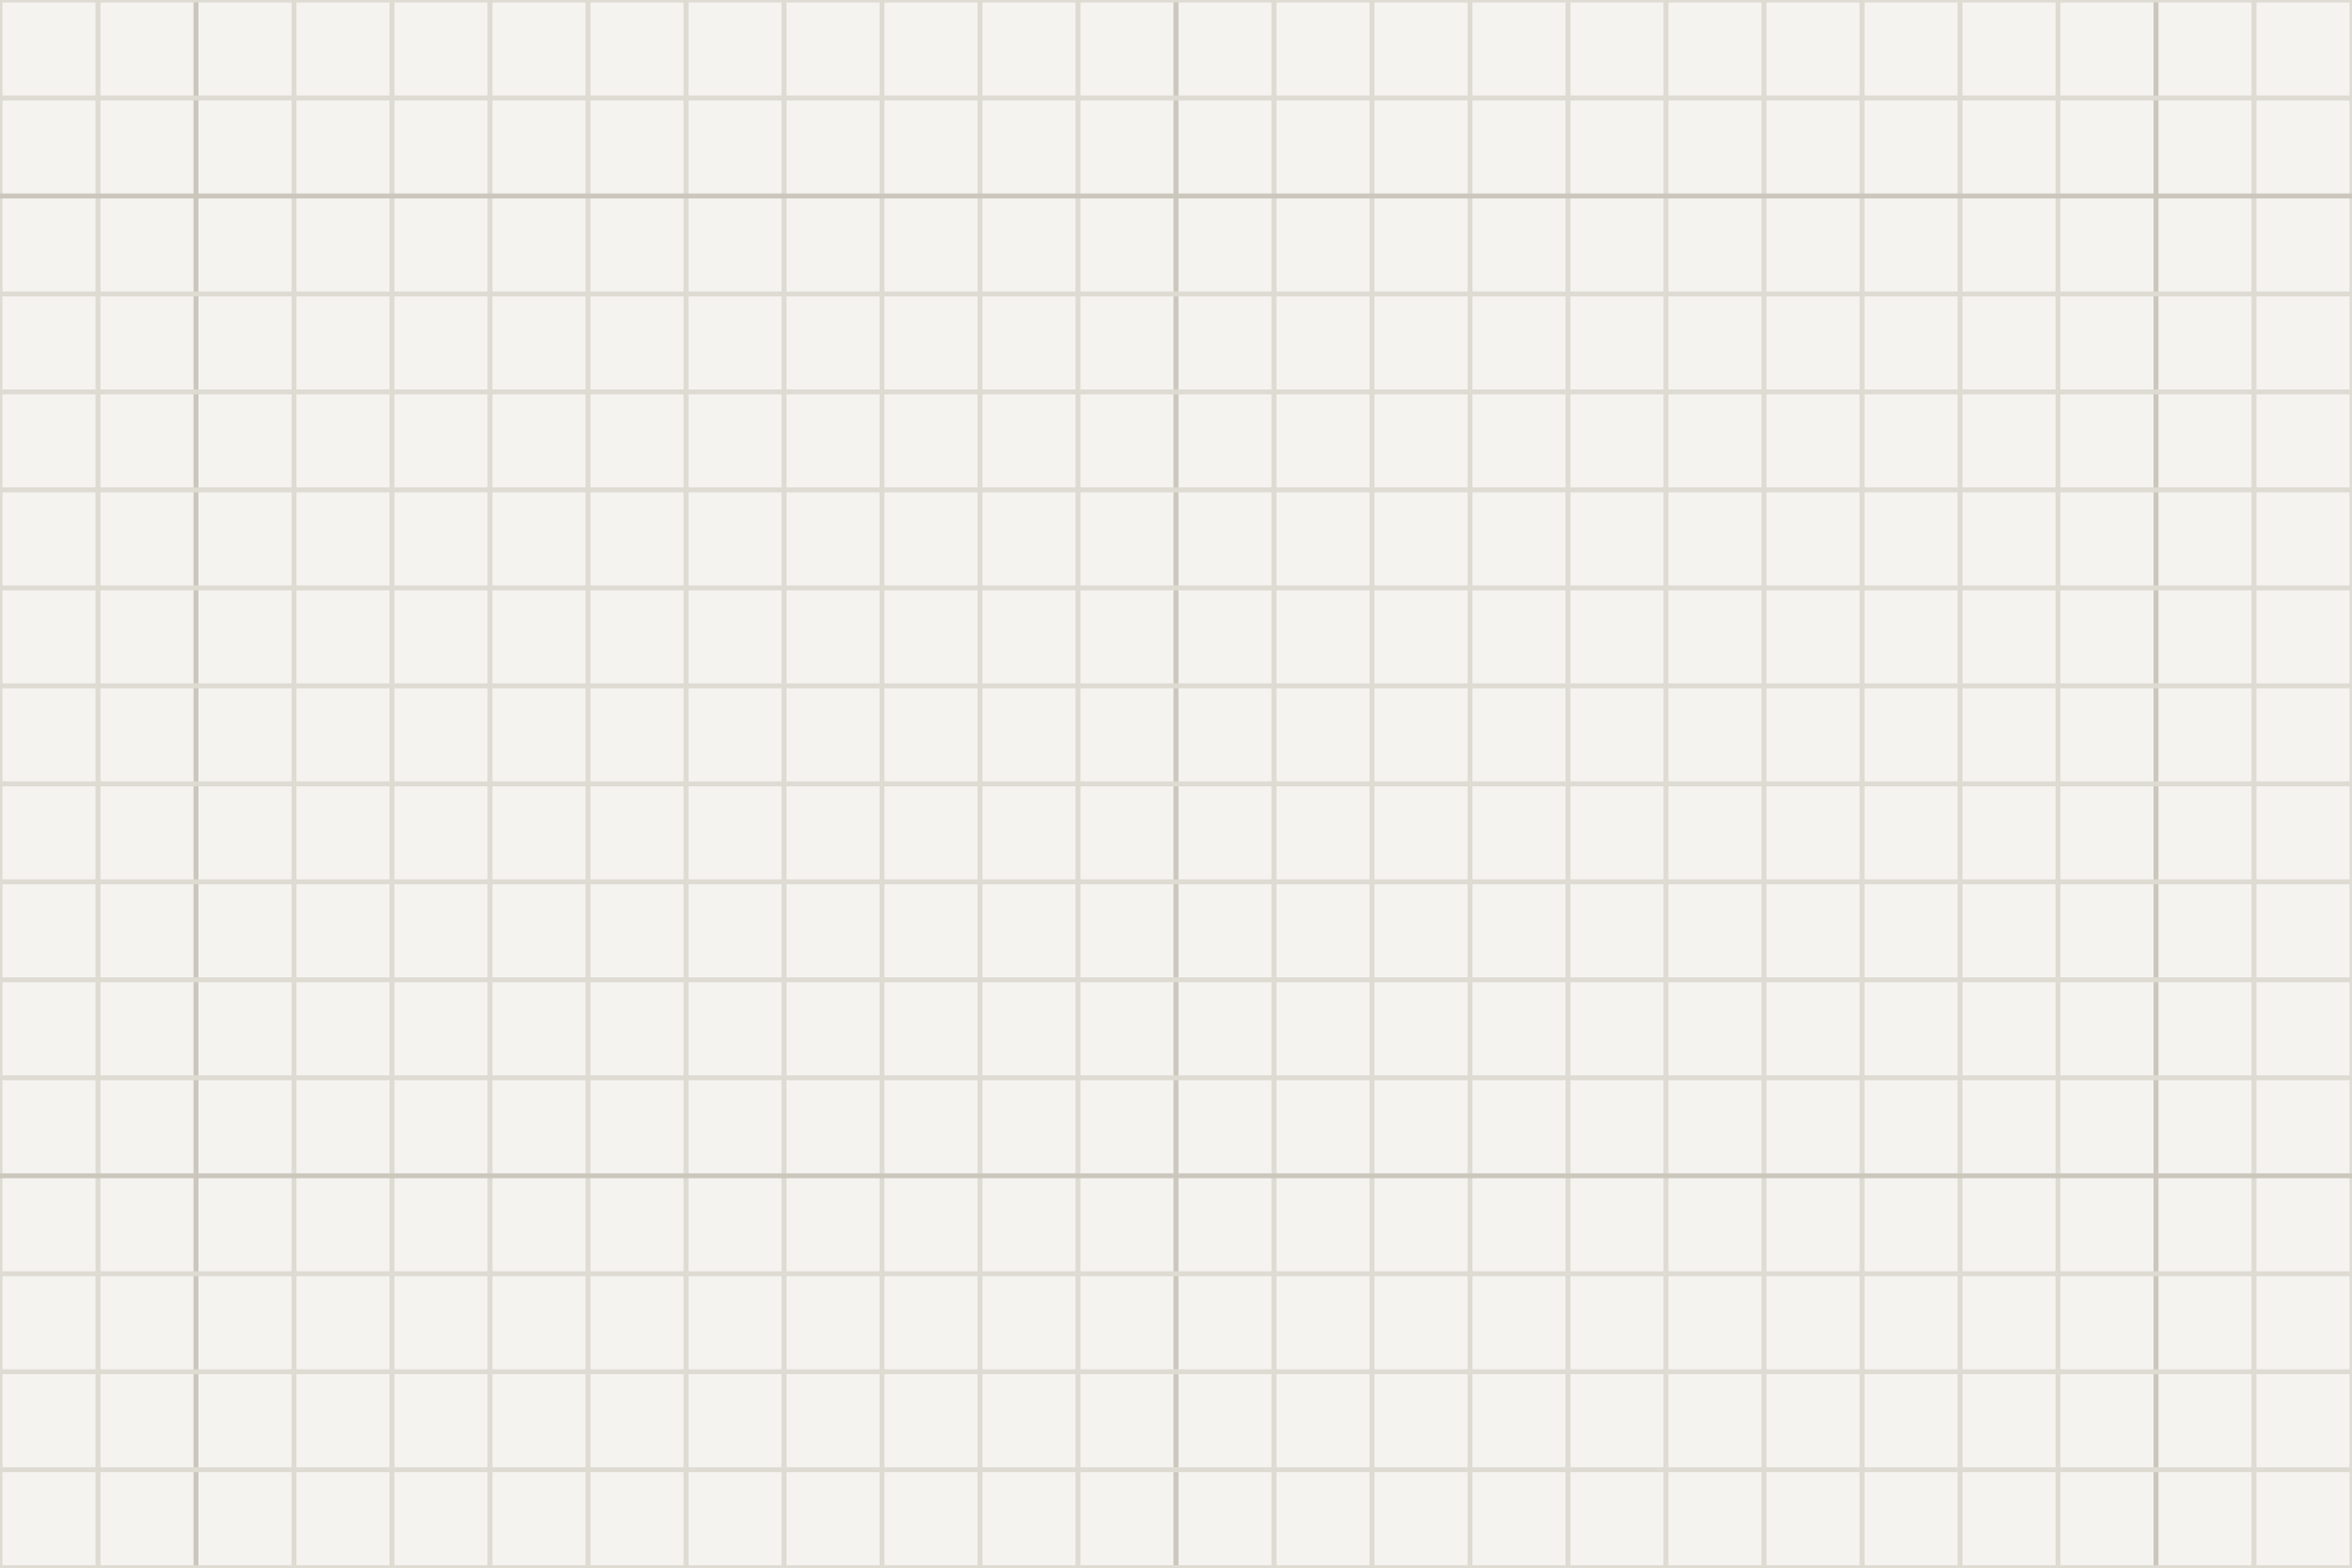
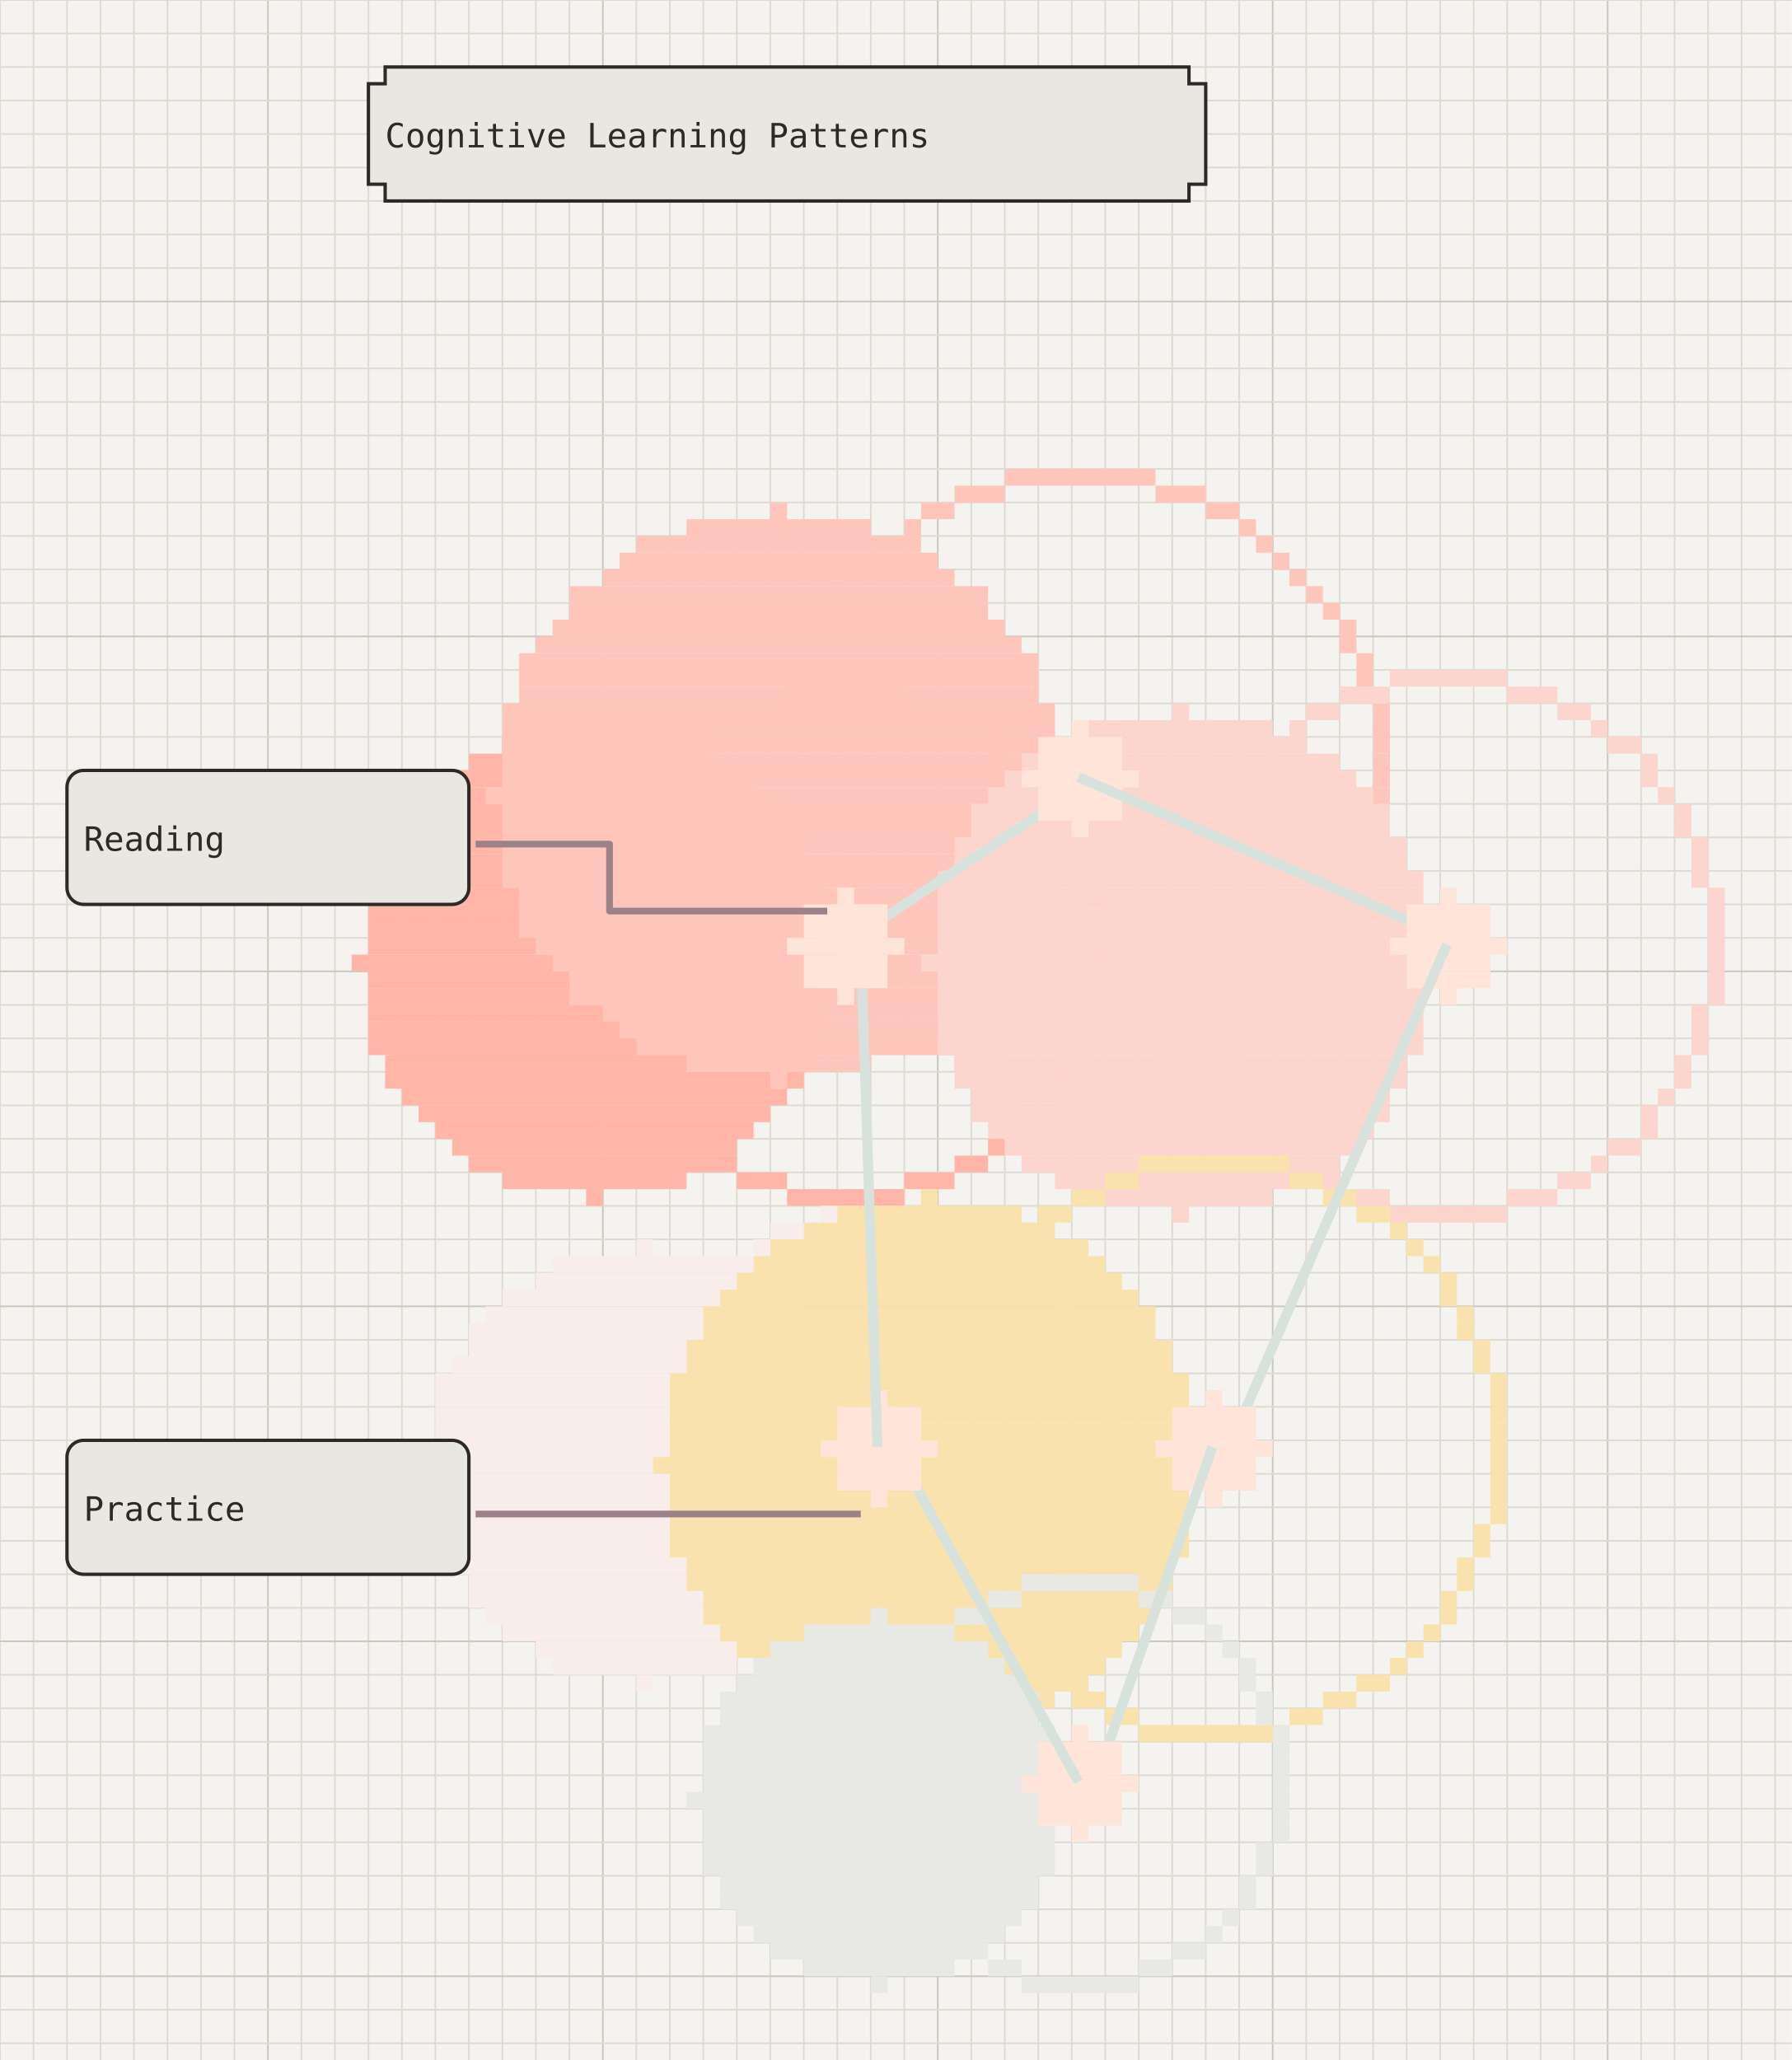
- <svg xmlns="http://www.w3.org/2000/svg" width="240" height="160" viewBox="0 0 240 160" font-family="ui-monospace, SFMono-Regular, &quot;Cascadia Mono&quot;, Menlo, Consolas, monospace">
+ <svg xmlns="http://www.w3.org/2000/svg" width="535" height="615" viewBox="0 0 535 615" font-family="ui-monospace, SFMono-Regular, &quot;Cascadia Mono&quot;, Menlo, Consolas, monospace">
  <style>
  .bg { fill: #f4f3ef; }
  .grid { stroke: #dedbd3; stroke-width: 0.5; }
  .grid-major { stroke: #cbc7bd; stroke-width: 0.5; }
  .box { fill: #e9e7e1; stroke: #2b2a26; stroke-width: 1; }
  .box-label { fill: #2b2a26; }
  .stroke { fill: #2b2a26; }
  .hop { stroke: #2b2a26; }
  .free-text { fill: #6b6862; }
  .hit-S0 { fill: #8a5b56; opacity: 0.30; }
  .hit-S1 { fill: #96755c; opacity: 0.28; }
  .hit-S2 { fill: #87805a; opacity: 0.24; }
  .hit-S3 { fill: #4a6572; opacity: 0.20; }
  .dimmed { fill: url(#tp-stipple); }
  .dither-run { fill: #2b2a26; }
  @media (prefers-color-scheme: dark) {
    .bg { fill: #1a1917; }
    .grid { stroke: #2e2c28; }
    .grid-major { stroke: #3d3a35; }
    .box { fill: #232220; stroke: #dedbd3; }
    .box-label { fill: #dedbd3; }
    .free-text { fill: #9a968d; }
    .stroke { fill: #dedbd3; }
    .hop { stroke: #dedbd3; }
  }
</style>
  <defs>
    <pattern id="tp-stipple" width="10" height="10" patternUnits="userSpaceOnUse">
      <rect width="5" height="5" fill="#2b2a26" />
      <rect x="5" y="5" width="5" height="5" fill="#2b2a26" />
    </pattern>
  </defs>
-   <rect class="bg" x="0" y="0" width="240" height="160" />
-   <g transform="translate(20,20)">
-     <line class="grid" x1="-40" y1="-40" x2="-40" y2="160" />
-     <line class="grid" x1="-30" y1="-40" x2="-30" y2="160" />
-     <line class="grid" x1="-20" y1="-40" x2="-20" y2="160" />
-     <line class="grid" x1="-10" y1="-40" x2="-10" y2="160" />
-     <line class="grid-major" x1="0" y1="-40" x2="0" y2="160" />
-     <line class="grid" x1="10" y1="-40" x2="10" y2="160" />
-     <line class="grid" x1="20" y1="-40" x2="20" y2="160" />
-     <line class="grid" x1="30" y1="-40" x2="30" y2="160" />
-     <line class="grid" x1="40" y1="-40" x2="40" y2="160" />
-     <line class="grid" x1="50" y1="-40" x2="50" y2="160" />
-     <line class="grid" x1="60" y1="-40" x2="60" y2="160" />
-     <line class="grid" x1="70" y1="-40" x2="70" y2="160" />
-     <line class="grid" x1="80" y1="-40" x2="80" y2="160" />
-     <line class="grid" x1="90" y1="-40" x2="90" y2="160" />
-     <line class="grid-major" x1="100" y1="-40" x2="100" y2="160" />
-     <line class="grid" x1="110" y1="-40" x2="110" y2="160" />
-     <line class="grid" x1="120" y1="-40" x2="120" y2="160" />
-     <line class="grid" x1="130" y1="-40" x2="130" y2="160" />
-     <line class="grid" x1="140" y1="-40" x2="140" y2="160" />
-     <line class="grid" x1="150" y1="-40" x2="150" y2="160" />
-     <line class="grid" x1="160" y1="-40" x2="160" y2="160" />
-     <line class="grid" x1="170" y1="-40" x2="170" y2="160" />
-     <line class="grid" x1="180" y1="-40" x2="180" y2="160" />
-     <line class="grid" x1="190" y1="-40" x2="190" y2="160" />
-     <line class="grid-major" x1="200" y1="-40" x2="200" y2="160" />
-     <line class="grid" x1="210" y1="-40" x2="210" y2="160" />
-     <line class="grid" x1="220" y1="-40" x2="220" y2="160" />
-     <line class="grid" x1="230" y1="-40" x2="230" y2="160" />
-     <line class="grid" x1="240" y1="-40" x2="240" y2="160" />
-     <line class="grid" x1="-40" y1="-40" x2="240" y2="-40" />
-     <line class="grid" x1="-40" y1="-30" x2="240" y2="-30" />
-     <line class="grid" x1="-40" y1="-20" x2="240" y2="-20" />
-     <line class="grid" x1="-40" y1="-10" x2="240" y2="-10" />
-     <line class="grid-major" x1="-40" y1="0" x2="240" y2="0" />
-     <line class="grid" x1="-40" y1="10" x2="240" y2="10" />
-     <line class="grid" x1="-40" y1="20" x2="240" y2="20" />
-     <line class="grid" x1="-40" y1="30" x2="240" y2="30" />
-     <line class="grid" x1="-40" y1="40" x2="240" y2="40" />
-     <line class="grid" x1="-40" y1="50" x2="240" y2="50" />
-     <line class="grid" x1="-40" y1="60" x2="240" y2="60" />
-     <line class="grid" x1="-40" y1="70" x2="240" y2="70" />
-     <line class="grid" x1="-40" y1="80" x2="240" y2="80" />
-     <line class="grid" x1="-40" y1="90" x2="240" y2="90" />
-     <line class="grid-major" x1="-40" y1="100" x2="240" y2="100" />
-     <line class="grid" x1="-40" y1="110" x2="240" y2="110" />
-     <line class="grid" x1="-40" y1="120" x2="240" y2="120" />
-     <line class="grid" x1="-40" y1="130" x2="240" y2="130" />
-     <line class="grid" x1="-40" y1="140" x2="240" y2="140" />
-     <line class="grid" x1="-40" y1="150" x2="240" y2="150" />
-     <line class="grid" x1="-40" y1="160" x2="240" y2="160" />
+   <rect class="bg" x="0" y="0" width="535" height="615" />
+   <g transform="translate(-20,-10)">
+     <line class="grid-major" x1="0" y1="-10" x2="0" y2="645" />
+     <line class="grid" x1="10" y1="-10" x2="10" y2="645" />
+     <line class="grid" x1="20" y1="-10" x2="20" y2="645" />
+     <line class="grid" x1="30" y1="-10" x2="30" y2="645" />
+     <line class="grid" x1="40" y1="-10" x2="40" y2="645" />
+     <line class="grid" x1="50" y1="-10" x2="50" y2="645" />
+     <line class="grid" x1="60" y1="-10" x2="60" y2="645" />
+     <line class="grid" x1="70" y1="-10" x2="70" y2="645" />
+     <line class="grid" x1="80" y1="-10" x2="80" y2="645" />
+     <line class="grid" x1="90" y1="-10" x2="90" y2="645" />
+     <line class="grid-major" x1="100" y1="-10" x2="100" y2="645" />
+     <line class="grid" x1="110" y1="-10" x2="110" y2="645" />
+     <line class="grid" x1="120" y1="-10" x2="120" y2="645" />
+     <line class="grid" x1="130" y1="-10" x2="130" y2="645" />
+     <line class="grid" x1="140" y1="-10" x2="140" y2="645" />
+     <line class="grid" x1="150" y1="-10" x2="150" y2="645" />
+     <line class="grid" x1="160" y1="-10" x2="160" y2="645" />
+     <line class="grid" x1="170" y1="-10" x2="170" y2="645" />
+     <line class="grid" x1="180" y1="-10" x2="180" y2="645" />
+     <line class="grid" x1="190" y1="-10" x2="190" y2="645" />
+     <line class="grid-major" x1="200" y1="-10" x2="200" y2="645" />
+     <line class="grid" x1="210" y1="-10" x2="210" y2="645" />
+     <line class="grid" x1="220" y1="-10" x2="220" y2="645" />
+     <line class="grid" x1="230" y1="-10" x2="230" y2="645" />
+     <line class="grid" x1="240" y1="-10" x2="240" y2="645" />
+     <line class="grid" x1="250" y1="-10" x2="250" y2="645" />
+     <line class="grid" x1="260" y1="-10" x2="260" y2="645" />
+     <line class="grid" x1="270" y1="-10" x2="270" y2="645" />
+     <line class="grid" x1="280" y1="-10" x2="280" y2="645" />
+     <line class="grid" x1="290" y1="-10" x2="290" y2="645" />
+     <line class="grid-major" x1="300" y1="-10" x2="300" y2="645" />
+     <line class="grid" x1="310" y1="-10" x2="310" y2="645" />
+     <line class="grid" x1="320" y1="-10" x2="320" y2="645" />
+     <line class="grid" x1="330" y1="-10" x2="330" y2="645" />
+     <line class="grid" x1="340" y1="-10" x2="340" y2="645" />
+     <line class="grid" x1="350" y1="-10" x2="350" y2="645" />
+     <line class="grid" x1="360" y1="-10" x2="360" y2="645" />
+     <line class="grid" x1="370" y1="-10" x2="370" y2="645" />
+     <line class="grid" x1="380" y1="-10" x2="380" y2="645" />
+     <line class="grid" x1="390" y1="-10" x2="390" y2="645" />
+     <line class="grid-major" x1="400" y1="-10" x2="400" y2="645" />
+     <line class="grid" x1="410" y1="-10" x2="410" y2="645" />
+     <line class="grid" x1="420" y1="-10" x2="420" y2="645" />
+     <line class="grid" x1="430" y1="-10" x2="430" y2="645" />
+     <line class="grid" x1="440" y1="-10" x2="440" y2="645" />
+     <line class="grid" x1="450" y1="-10" x2="450" y2="645" />
+     <line class="grid" x1="460" y1="-10" x2="460" y2="645" />
+     <line class="grid" x1="470" y1="-10" x2="470" y2="645" />
+     <line class="grid" x1="480" y1="-10" x2="480" y2="645" />
+     <line class="grid" x1="490" y1="-10" x2="490" y2="645" />
+     <line class="grid-major" x1="500" y1="-10" x2="500" y2="645" />
+     <line class="grid" x1="510" y1="-10" x2="510" y2="645" />
+     <line class="grid" x1="520" y1="-10" x2="520" y2="645" />
+     <line class="grid" x1="530" y1="-10" x2="530" y2="645" />
+     <line class="grid" x1="540" y1="-10" x2="540" y2="645" />
+     <line class="grid" x1="550" y1="-10" x2="550" y2="645" />
+     <line class="grid" x1="560" y1="-10" x2="560" y2="645" />
+     <line class="grid" x1="570" y1="-10" x2="570" y2="645" />
+     <line class="grid" x1="0" y1="-10" x2="575" y2="-10" />
+     <line class="grid-major" x1="0" y1="0" x2="575" y2="0" />
+     <line class="grid" x1="0" y1="10" x2="575" y2="10" />
+     <line class="grid" x1="0" y1="20" x2="575" y2="20" />
+     <line class="grid" x1="0" y1="30" x2="575" y2="30" />
+     <line class="grid" x1="0" y1="40" x2="575" y2="40" />
+     <line class="grid" x1="0" y1="50" x2="575" y2="50" />
+     <line class="grid" x1="0" y1="60" x2="575" y2="60" />
+     <line class="grid" x1="0" y1="70" x2="575" y2="70" />
+     <line class="grid" x1="0" y1="80" x2="575" y2="80" />
+     <line class="grid" x1="0" y1="90" x2="575" y2="90" />
+     <line class="grid-major" x1="0" y1="100" x2="575" y2="100" />
+     <line class="grid" x1="0" y1="110" x2="575" y2="110" />
+     <line class="grid" x1="0" y1="120" x2="575" y2="120" />
+     <line class="grid" x1="0" y1="130" x2="575" y2="130" />
+     <line class="grid" x1="0" y1="140" x2="575" y2="140" />
+     <line class="grid" x1="0" y1="150" x2="575" y2="150" />
+     <line class="grid" x1="0" y1="160" x2="575" y2="160" />
+     <line class="grid" x1="0" y1="170" x2="575" y2="170" />
+     <line class="grid" x1="0" y1="180" x2="575" y2="180" />
+     <line class="grid" x1="0" y1="190" x2="575" y2="190" />
+     <line class="grid-major" x1="0" y1="200" x2="575" y2="200" />
+     <line class="grid" x1="0" y1="210" x2="575" y2="210" />
+     <line class="grid" x1="0" y1="220" x2="575" y2="220" />
+     <line class="grid" x1="0" y1="230" x2="575" y2="230" />
+     <line class="grid" x1="0" y1="240" x2="575" y2="240" />
+     <line class="grid" x1="0" y1="250" x2="575" y2="250" />
+     <line class="grid" x1="0" y1="260" x2="575" y2="260" />
+     <line class="grid" x1="0" y1="270" x2="575" y2="270" />
+     <line class="grid" x1="0" y1="280" x2="575" y2="280" />
+     <line class="grid" x1="0" y1="290" x2="575" y2="290" />
+     <line class="grid-major" x1="0" y1="300" x2="575" y2="300" />
+     <line class="grid" x1="0" y1="310" x2="575" y2="310" />
+     <line class="grid" x1="0" y1="320" x2="575" y2="320" />
+     <line class="grid" x1="0" y1="330" x2="575" y2="330" />
+     <line class="grid" x1="0" y1="340" x2="575" y2="340" />
+     <line class="grid" x1="0" y1="350" x2="575" y2="350" />
+     <line class="grid" x1="0" y1="360" x2="575" y2="360" />
+     <line class="grid" x1="0" y1="370" x2="575" y2="370" />
+     <line class="grid" x1="0" y1="380" x2="575" y2="380" />
+     <line class="grid" x1="0" y1="390" x2="575" y2="390" />
+     <line class="grid-major" x1="0" y1="400" x2="575" y2="400" />
+     <line class="grid" x1="0" y1="410" x2="575" y2="410" />
+     <line class="grid" x1="0" y1="420" x2="575" y2="420" />
+     <line class="grid" x1="0" y1="430" x2="575" y2="430" />
+     <line class="grid" x1="0" y1="440" x2="575" y2="440" />
+     <line class="grid" x1="0" y1="450" x2="575" y2="450" />
+     <line class="grid" x1="0" y1="460" x2="575" y2="460" />
+     <line class="grid" x1="0" y1="470" x2="575" y2="470" />
+     <line class="grid" x1="0" y1="480" x2="575" y2="480" />
+     <line class="grid" x1="0" y1="490" x2="575" y2="490" />
+     <line class="grid-major" x1="0" y1="500" x2="575" y2="500" />
+     <line class="grid" x1="0" y1="510" x2="575" y2="510" />
+     <line class="grid" x1="0" y1="520" x2="575" y2="520" />
+     <line class="grid" x1="0" y1="530" x2="575" y2="530" />
+     <line class="grid" x1="0" y1="540" x2="575" y2="540" />
+     <line class="grid" x1="0" y1="550" x2="575" y2="550" />
+     <line class="grid" x1="0" y1="560" x2="575" y2="560" />
+     <line class="grid" x1="0" y1="570" x2="575" y2="570" />
+     <line class="grid" x1="0" y1="580" x2="575" y2="580" />
+     <line class="grid" x1="0" y1="590" x2="575" y2="590" />
+     <line class="grid-major" x1="0" y1="600" x2="575" y2="600" />
+     <line class="grid" x1="0" y1="610" x2="575" y2="610" />
+     <line class="grid" x1="0" y1="620" x2="575" y2="620" />
+     <line class="grid" x1="0" y1="630" x2="575" y2="630" />
+     <line class="grid" x1="0" y1="640" x2="575" y2="640" />
  </g>
-   <g transform="translate(20,20)">
+   <g transform="translate(-20,-10)">
    <g data-page="base" data-z="0" opacity="1">
- </g>
+       <path class="box" d="M135,30 H375 V35 H380 V65 H375 V70 H135 V65 H130 V35 H135 Z" data-id="lbl2" />
+       <text class="box-label" x="135" y="54" font-size="10" textLength="162" lengthAdjust="spacingAndGlyphs" xml:space="preserve">Cognitive Learning Patterns</text>
+       <g data-id="lobe_0" data-kind="path" data-role="artwork" data-paint="cells">
+         <rect x="255" y="215" width="35" height="5" fill="#ffb5a7" />
+         <rect x="240" y="220" width="15" height="5" fill="#ffb5a7" />
+         <rect x="290" y="220" width="15" height="5" fill="#ffb5a7" />
+         <rect x="195" y="225" width="5" height="5" fill="#ffb5a7" />
+         <rect x="230" y="225" width="10" height="5" fill="#ffb5a7" />
+         <rect x="305" y="225" width="10" height="5" fill="#ffb5a7" />
+         <rect x="170" y="230" width="60" height="5" fill="#ffb5a7" />
+         <rect x="315" y="230" width="5" height="5" fill="#ffb5a7" />
+         <rect x="160" y="235" width="75" height="5" fill="#ffb5a7" />
+         <rect x="320" y="235" width="5" height="5" fill="#ffb5a7" />
+         <rect x="155" y="240" width="85" height="5" fill="#ffb5a7" />
+         <rect x="325" y="240" width="5" height="5" fill="#ffb5a7" />
+         <rect x="150" y="245" width="95" height="5" fill="#ffb5a7" />
+         <rect x="330" y="245" width="5" height="5" fill="#ffb5a7" />
+         <rect x="145" y="250" width="105" height="5" fill="#ffb5a7" />
+         <rect x="335" y="250" width="5" height="5" fill="#ffb5a7" />
+         <rect x="140" y="255" width="115" height="5" fill="#ffb5a7" />
+         <rect x="335" y="255" width="5" height="5" fill="#ffb5a7" />
+         <rect x="135" y="260" width="125" height="5" fill="#ffb5a7" />
+         <rect x="340" y="260" width="5" height="5" fill="#ffb5a7" />
+         <rect x="135" y="265" width="125" height="5" fill="#ffb5a7" />
+         <rect x="340" y="265" width="5" height="5" fill="#ffb5a7" />
+         <rect x="130" y="270" width="135" height="5" fill="#ffb5a7" />
+         <rect x="340" y="270" width="5" height="5" fill="#ffb5a7" />
+         <rect x="130" y="275" width="135" height="5" fill="#ffb5a7" />
+         <rect x="345" y="275" width="5" height="5" fill="#ffb5a7" />
+         <rect x="130" y="280" width="135" height="5" fill="#ffb5a7" />
+         <rect x="345" y="280" width="5" height="5" fill="#ffb5a7" />
+         <rect x="130" y="285" width="135" height="5" fill="#ffb5a7" />
+         <rect x="345" y="285" width="5" height="5" fill="#ffb5a7" />
+         <rect x="130" y="290" width="135" height="5" fill="#ffb5a7" />
+         <rect x="345" y="290" width="5" height="5" fill="#ffb5a7" />
+         <rect x="125" y="295" width="145" height="5" fill="#ffb5a7" />
+         <rect x="345" y="295" width="5" height="5" fill="#ffb5a7" />
+         <rect x="130" y="300" width="135" height="5" fill="#ffb5a7" />
+         <rect x="345" y="300" width="5" height="5" fill="#ffb5a7" />
+         <rect x="130" y="305" width="135" height="5" fill="#ffb5a7" />
+         <rect x="345" y="305" width="5" height="5" fill="#ffb5a7" />
+         <rect x="130" y="310" width="135" height="5" fill="#ffb5a7" />
+         <rect x="340" y="310" width="5" height="5" fill="#ffb5a7" />
+         <rect x="130" y="315" width="135" height="5" fill="#ffb5a7" />
+         <rect x="340" y="315" width="5" height="5" fill="#ffb5a7" />
+         <rect x="130" y="320" width="135" height="5" fill="#ffb5a7" />
+         <rect x="340" y="320" width="5" height="5" fill="#ffb5a7" />
+         <rect x="135" y="325" width="125" height="5" fill="#ffb5a7" />
+         <rect x="335" y="325" width="5" height="5" fill="#ffb5a7" />
+         <rect x="135" y="330" width="125" height="5" fill="#ffb5a7" />
+         <rect x="335" y="330" width="5" height="5" fill="#ffb5a7" />
+         <rect x="140" y="335" width="115" height="5" fill="#ffb5a7" />
+         <rect x="330" y="335" width="5" height="5" fill="#ffb5a7" />
+         <rect x="145" y="340" width="105" height="5" fill="#ffb5a7" />
+         <rect x="325" y="340" width="5" height="5" fill="#ffb5a7" />
+         <rect x="150" y="345" width="95" height="5" fill="#ffb5a7" />
+         <rect x="320" y="345" width="5" height="5" fill="#ffb5a7" />
+         <rect x="155" y="350" width="85" height="5" fill="#ffb5a7" />
+         <rect x="315" y="350" width="5" height="5" fill="#ffb5a7" />
+         <rect x="160" y="355" width="80" height="5" fill="#ffb5a7" />
+         <rect x="305" y="355" width="10" height="5" fill="#ffb5a7" />
+         <rect x="170" y="360" width="55" height="5" fill="#ffb5a7" />
+         <rect x="240" y="360" width="15" height="5" fill="#ffb5a7" />
+         <rect x="290" y="360" width="15" height="5" fill="#ffb5a7" />
+         <rect x="195" y="365" width="5" height="5" fill="#ffb5a7" />
+         <rect x="255" y="365" width="35" height="5" fill="#ffb5a7" />
+       </g>
+       <g data-id="lobe_1" data-kind="path" data-role="artwork" data-paint="cells">
+         <rect x="320" y="150" width="45" height="5" fill="#fec5bb" />
+         <rect x="305" y="155" width="15" height="5" fill="#fec5bb" />
+         <rect x="365" y="155" width="15" height="5" fill="#fec5bb" />
+         <rect x="250" y="160" width="5" height="5" fill="#fec5bb" />
+         <rect x="295" y="160" width="10" height="5" fill="#fec5bb" />
+         <rect x="380" y="160" width="10" height="5" fill="#fec5bb" />
+         <rect x="225" y="165" width="55" height="5" fill="#fec5bb" />
+         <rect x="290" y="165" width="5" height="5" fill="#fec5bb" />
+         <rect x="390" y="165" width="5" height="5" fill="#fec5bb" />
+         <rect x="210" y="170" width="85" height="5" fill="#fec5bb" />
+         <rect x="395" y="170" width="5" height="5" fill="#fec5bb" />
+         <rect x="205" y="175" width="95" height="5" fill="#fec5bb" />
+         <rect x="400" y="175" width="5" height="5" fill="#fec5bb" />
+         <rect x="200" y="180" width="105" height="5" fill="#fec5bb" />
+         <rect x="405" y="180" width="5" height="5" fill="#fec5bb" />
+         <rect x="190" y="185" width="125" height="5" fill="#fec5bb" />
+         <rect x="410" y="185" width="5" height="5" fill="#fec5bb" />
+         <rect x="190" y="190" width="125" height="5" fill="#fec5bb" />
+         <rect x="415" y="190" width="5" height="5" fill="#fec5bb" />
+         <rect x="185" y="195" width="135" height="5" fill="#fec5bb" />
+         <rect x="420" y="195" width="5" height="5" fill="#fec5bb" />
+         <rect x="180" y="200" width="145" height="5" fill="#fec5bb" />
+         <rect x="420" y="200" width="5" height="5" fill="#fec5bb" />
+         <rect x="175" y="205" width="155" height="5" fill="#fec5bb" />
+         <rect x="425" y="205" width="5" height="5" fill="#fec5bb" />
+         <rect x="175" y="210" width="155" height="5" fill="#fec5bb" />
+         <rect x="425" y="210" width="5" height="5" fill="#fec5bb" />
+         <rect x="175" y="215" width="155" height="5" fill="#fec5bb" />
+         <rect x="425" y="215" width="5" height="5" fill="#fec5bb" />
+         <rect x="170" y="220" width="165" height="5" fill="#fec5bb" />
+         <rect x="430" y="220" width="5" height="5" fill="#fec5bb" />
+         <rect x="170" y="225" width="165" height="5" fill="#fec5bb" />
+         <rect x="430" y="225" width="5" height="5" fill="#fec5bb" />
+         <rect x="170" y="230" width="165" height="5" fill="#fec5bb" />
+         <rect x="430" y="230" width="5" height="5" fill="#fec5bb" />
+         <rect x="170" y="235" width="165" height="5" fill="#fec5bb" />
+         <rect x="430" y="235" width="5" height="5" fill="#fec5bb" />
+         <rect x="170" y="240" width="165" height="5" fill="#fec5bb" />
+         <rect x="430" y="240" width="5" height="5" fill="#fec5bb" />
+         <rect x="165" y="245" width="175" height="5" fill="#fec5bb" />
+         <rect x="430" y="245" width="5" height="5" fill="#fec5bb" />
+         <rect x="170" y="250" width="165" height="5" fill="#fec5bb" />
+         <rect x="430" y="250" width="5" height="5" fill="#fec5bb" />
+         <rect x="170" y="255" width="165" height="5" fill="#fec5bb" />
+         <rect x="430" y="255" width="5" height="5" fill="#fec5bb" />
+         <rect x="170" y="260" width="165" height="5" fill="#fec5bb" />
+         <rect x="430" y="260" width="5" height="5" fill="#fec5bb" />
+         <rect x="170" y="265" width="165" height="5" fill="#fec5bb" />
+         <rect x="425" y="265" width="5" height="5" fill="#fec5bb" />
+         <rect x="170" y="270" width="165" height="5" fill="#fec5bb" />
+         <rect x="425" y="270" width="5" height="5" fill="#fec5bb" />
+         <rect x="175" y="275" width="155" height="5" fill="#fec5bb" />
+         <rect x="425" y="275" width="5" height="5" fill="#fec5bb" />
+         <rect x="175" y="280" width="155" height="5" fill="#fec5bb" />
+         <rect x="420" y="280" width="5" height="5" fill="#fec5bb" />
+         <rect x="175" y="285" width="155" height="5" fill="#fec5bb" />
+         <rect x="420" y="285" width="5" height="5" fill="#fec5bb" />
+         <rect x="180" y="290" width="145" height="5" fill="#fec5bb" />
+         <rect x="415" y="290" width="5" height="5" fill="#fec5bb" />
+         <rect x="185" y="295" width="135" height="5" fill="#fec5bb" />
+         <rect x="410" y="295" width="5" height="5" fill="#fec5bb" />
+         <rect x="190" y="300" width="125" height="5" fill="#fec5bb" />
+         <rect x="405" y="300" width="5" height="5" fill="#fec5bb" />
+         <rect x="190" y="305" width="125" height="5" fill="#fec5bb" />
+         <rect x="400" y="305" width="5" height="5" fill="#fec5bb" />
+         <rect x="200" y="310" width="105" height="5" fill="#fec5bb" />
+         <rect x="395" y="310" width="5" height="5" fill="#fec5bb" />
+         <rect x="205" y="315" width="95" height="5" fill="#fec5bb" />
+         <rect x="390" y="315" width="5" height="5" fill="#fec5bb" />
+         <rect x="210" y="320" width="95" height="5" fill="#fec5bb" />
+         <rect x="380" y="320" width="10" height="5" fill="#fec5bb" />
+         <rect x="225" y="325" width="55" height="5" fill="#fec5bb" />
+         <rect x="305" y="325" width="15" height="5" fill="#fec5bb" />
+         <rect x="365" y="325" width="15" height="5" fill="#fec5bb" />
+         <rect x="250" y="330" width="5" height="5" fill="#fec5bb" />
+         <rect x="320" y="330" width="45" height="5" fill="#fec5bb" />
+       </g>
+       <g data-id="lobe_2" data-kind="path" data-role="artwork" data-paint="cells">
+         <rect x="435" y="210" width="35" height="5" fill="#fcd5ce" />
+         <rect x="420" y="215" width="15" height="5" fill="#fcd5ce" />
+         <rect x="470" y="215" width="15" height="5" fill="#fcd5ce" />
+         <rect x="370" y="220" width="5" height="5" fill="#fcd5ce" />
+         <rect x="410" y="220" width="10" height="5" fill="#fcd5ce" />
+         <rect x="485" y="220" width="10" height="5" fill="#fcd5ce" />
+         <rect x="345" y="225" width="55" height="5" fill="#fcd5ce" />
+         <rect x="405" y="225" width="5" height="5" fill="#fcd5ce" />
+         <rect x="495" y="225" width="5" height="5" fill="#fcd5ce" />
+         <rect x="335" y="230" width="75" height="5" fill="#fcd5ce" />
+         <rect x="500" y="230" width="10" height="5" fill="#fcd5ce" />
+         <rect x="325" y="235" width="95" height="5" fill="#fcd5ce" />
+         <rect x="510" y="235" width="5" height="5" fill="#fcd5ce" />
+         <rect x="320" y="240" width="105" height="5" fill="#fcd5ce" />
+         <rect x="510" y="240" width="5" height="5" fill="#fcd5ce" />
+         <rect x="315" y="245" width="115" height="5" fill="#fcd5ce" />
+         <rect x="515" y="245" width="5" height="5" fill="#fcd5ce" />
+         <rect x="310" y="250" width="125" height="5" fill="#fcd5ce" />
+         <rect x="520" y="250" width="5" height="5" fill="#fcd5ce" />
+         <rect x="310" y="255" width="125" height="5" fill="#fcd5ce" />
+         <rect x="520" y="255" width="5" height="5" fill="#fcd5ce" />
+         <rect x="305" y="260" width="135" height="5" fill="#fcd5ce" />
+         <rect x="525" y="260" width="5" height="5" fill="#fcd5ce" />
+         <rect x="305" y="265" width="135" height="5" fill="#fcd5ce" />
+         <rect x="525" y="265" width="5" height="5" fill="#fcd5ce" />
+         <rect x="300" y="270" width="145" height="5" fill="#fcd5ce" />
+         <rect x="525" y="270" width="5" height="5" fill="#fcd5ce" />
+         <rect x="300" y="275" width="145" height="5" fill="#fcd5ce" />
+         <rect x="530" y="275" width="5" height="5" fill="#fcd5ce" />
+         <rect x="300" y="280" width="145" height="5" fill="#fcd5ce" />
+         <rect x="530" y="280" width="5" height="5" fill="#fcd5ce" />
+         <rect x="300" y="285" width="145" height="5" fill="#fcd5ce" />
+         <rect x="530" y="285" width="5" height="5" fill="#fcd5ce" />
+         <rect x="300" y="290" width="145" height="5" fill="#fcd5ce" />
+         <rect x="530" y="290" width="5" height="5" fill="#fcd5ce" />
+         <rect x="295" y="295" width="155" height="5" fill="#fcd5ce" />
+         <rect x="530" y="295" width="5" height="5" fill="#fcd5ce" />
+         <rect x="300" y="300" width="145" height="5" fill="#fcd5ce" />
+         <rect x="530" y="300" width="5" height="5" fill="#fcd5ce" />
+         <rect x="300" y="305" width="145" height="5" fill="#fcd5ce" />
+         <rect x="530" y="305" width="5" height="5" fill="#fcd5ce" />
+         <rect x="300" y="310" width="145" height="5" fill="#fcd5ce" />
+         <rect x="525" y="310" width="5" height="5" fill="#fcd5ce" />
+         <rect x="300" y="315" width="145" height="5" fill="#fcd5ce" />
+         <rect x="525" y="315" width="5" height="5" fill="#fcd5ce" />
+         <rect x="300" y="320" width="145" height="5" fill="#fcd5ce" />
+         <rect x="525" y="320" width="5" height="5" fill="#fcd5ce" />
+         <rect x="305" y="325" width="135" height="5" fill="#fcd5ce" />
+         <rect x="520" y="325" width="5" height="5" fill="#fcd5ce" />
+         <rect x="305" y="330" width="135" height="5" fill="#fcd5ce" />
+         <rect x="520" y="330" width="5" height="5" fill="#fcd5ce" />
+         <rect x="310" y="335" width="125" height="5" fill="#fcd5ce" />
+         <rect x="515" y="335" width="5" height="5" fill="#fcd5ce" />
+         <rect x="310" y="340" width="125" height="5" fill="#fcd5ce" />
+         <rect x="510" y="340" width="5" height="5" fill="#fcd5ce" />
+         <rect x="315" y="345" width="115" height="5" fill="#fcd5ce" />
+         <rect x="510" y="345" width="5" height="5" fill="#fcd5ce" />
+         <rect x="320" y="350" width="105" height="5" fill="#fcd5ce" />
+         <rect x="500" y="350" width="10" height="5" fill="#fcd5ce" />
+         <rect x="325" y="355" width="95" height="5" fill="#fcd5ce" />
+         <rect x="495" y="355" width="5" height="5" fill="#fcd5ce" />
+         <rect x="335" y="360" width="85" height="5" fill="#fcd5ce" />
+         <rect x="485" y="360" width="10" height="5" fill="#fcd5ce" />
+         <rect x="345" y="365" width="55" height="5" fill="#fcd5ce" />
+         <rect x="420" y="365" width="15" height="5" fill="#fcd5ce" />
+         <rect x="470" y="365" width="15" height="5" fill="#fcd5ce" />
+         <rect x="370" y="370" width="5" height="5" fill="#fcd5ce" />
+         <rect x="435" y="370" width="35" height="5" fill="#fcd5ce" />
+       </g>
+       <g data-id="lobe_3" data-kind="path" data-role="artwork" data-paint="cells">
+         <rect x="265" y="370" width="35" height="5" fill="#f8edeb" />
+         <rect x="250" y="375" width="15" height="5" fill="#f8edeb" />
+         <rect x="300" y="375" width="15" height="5" fill="#f8edeb" />
+         <rect x="210" y="380" width="5" height="5" fill="#f8edeb" />
+         <rect x="245" y="380" width="5" height="5" fill="#f8edeb" />
+         <rect x="315" y="380" width="5" height="5" fill="#f8edeb" />
+         <rect x="185" y="385" width="60" height="5" fill="#f8edeb" />
+         <rect x="320" y="385" width="10" height="5" fill="#f8edeb" />
+         <rect x="180" y="390" width="65" height="5" fill="#f8edeb" />
+         <rect x="330" y="390" width="5" height="5" fill="#f8edeb" />
+         <rect x="170" y="395" width="85" height="5" fill="#f8edeb" />
+         <rect x="335" y="395" width="5" height="5" fill="#f8edeb" />
+         <rect x="165" y="400" width="95" height="5" fill="#f8edeb" />
+         <rect x="335" y="400" width="5" height="5" fill="#f8edeb" />
+         <rect x="160" y="405" width="105" height="5" fill="#f8edeb" />
+         <rect x="340" y="405" width="5" height="5" fill="#f8edeb" />
+         <rect x="160" y="410" width="105" height="5" fill="#f8edeb" />
+         <rect x="345" y="410" width="5" height="5" fill="#f8edeb" />
+         <rect x="155" y="415" width="115" height="5" fill="#f8edeb" />
+         <rect x="345" y="415" width="5" height="5" fill="#f8edeb" />
+         <rect x="150" y="420" width="125" height="5" fill="#f8edeb" />
+         <rect x="345" y="420" width="5" height="5" fill="#f8edeb" />
+         <rect x="150" y="425" width="125" height="5" fill="#f8edeb" />
+         <rect x="350" y="425" width="5" height="5" fill="#f8edeb" />
+         <rect x="150" y="430" width="125" height="5" fill="#f8edeb" />
+         <rect x="350" y="430" width="5" height="5" fill="#f8edeb" />
+         <rect x="150" y="435" width="125" height="5" fill="#f8edeb" />
+         <rect x="350" y="435" width="5" height="5" fill="#f8edeb" />
+         <rect x="150" y="440" width="125" height="5" fill="#f8edeb" />
+         <rect x="350" y="440" width="5" height="5" fill="#f8edeb" />
+         <rect x="145" y="445" width="135" height="5" fill="#f8edeb" />
+         <rect x="350" y="445" width="5" height="5" fill="#f8edeb" />
+         <rect x="150" y="450" width="125" height="5" fill="#f8edeb" />
+         <rect x="350" y="450" width="5" height="5" fill="#f8edeb" />
+         <rect x="150" y="455" width="125" height="5" fill="#f8edeb" />
+         <rect x="350" y="455" width="5" height="5" fill="#f8edeb" />
+         <rect x="150" y="460" width="125" height="5" fill="#f8edeb" />
+         <rect x="345" y="460" width="5" height="5" fill="#f8edeb" />
+         <rect x="150" y="465" width="125" height="5" fill="#f8edeb" />
+         <rect x="345" y="465" width="5" height="5" fill="#f8edeb" />
+         <rect x="150" y="470" width="125" height="5" fill="#f8edeb" />
+         <rect x="345" y="470" width="5" height="5" fill="#f8edeb" />
+         <rect x="155" y="475" width="115" height="5" fill="#f8edeb" />
+         <rect x="340" y="475" width="5" height="5" fill="#f8edeb" />
+         <rect x="160" y="480" width="105" height="5" fill="#f8edeb" />
+         <rect x="335" y="480" width="5" height="5" fill="#f8edeb" />
+         <rect x="160" y="485" width="105" height="5" fill="#f8edeb" />
+         <rect x="335" y="485" width="5" height="5" fill="#f8edeb" />
+         <rect x="165" y="490" width="95" height="5" fill="#f8edeb" />
+         <rect x="330" y="490" width="5" height="5" fill="#f8edeb" />
+         <rect x="170" y="495" width="85" height="5" fill="#f8edeb" />
+         <rect x="320" y="495" width="10" height="5" fill="#f8edeb" />
+         <rect x="180" y="500" width="70" height="5" fill="#f8edeb" />
+         <rect x="315" y="500" width="5" height="5" fill="#f8edeb" />
+         <rect x="185" y="505" width="55" height="5" fill="#f8edeb" />
+         <rect x="250" y="505" width="15" height="5" fill="#f8edeb" />
+         <rect x="300" y="505" width="15" height="5" fill="#f8edeb" />
+         <rect x="210" y="510" width="5" height="5" fill="#f8edeb" />
+         <rect x="265" y="510" width="35" height="5" fill="#f8edeb" />
+       </g>
+       <g data-id="lobe_4" data-kind="path" data-role="artwork" data-paint="cells">
+         <rect x="360" y="355" width="45" height="5" fill="#f9e2ae" />
+         <rect x="350" y="360" width="10" height="5" fill="#f9e2ae" />
+         <rect x="405" y="360" width="10" height="5" fill="#f9e2ae" />
+         <rect x="295" y="365" width="5" height="5" fill="#f9e2ae" />
+         <rect x="340" y="365" width="10" height="5" fill="#f9e2ae" />
+         <rect x="415" y="365" width="10" height="5" fill="#f9e2ae" />
+         <rect x="270" y="370" width="55" height="5" fill="#f9e2ae" />
+         <rect x="330" y="370" width="10" height="5" fill="#f9e2ae" />
+         <rect x="425" y="370" width="10" height="5" fill="#f9e2ae" />
+         <rect x="260" y="375" width="75" height="5" fill="#f9e2ae" />
+         <rect x="435" y="375" width="5" height="5" fill="#f9e2ae" />
+         <rect x="250" y="380" width="95" height="5" fill="#f9e2ae" />
+         <rect x="440" y="380" width="5" height="5" fill="#f9e2ae" />
+         <rect x="245" y="385" width="105" height="5" fill="#f9e2ae" />
+         <rect x="445" y="385" width="5" height="5" fill="#f9e2ae" />
+         <rect x="240" y="390" width="115" height="5" fill="#f9e2ae" />
+         <rect x="450" y="390" width="5" height="5" fill="#f9e2ae" />
+         <rect x="235" y="395" width="125" height="5" fill="#f9e2ae" />
+         <rect x="450" y="395" width="5" height="5" fill="#f9e2ae" />
+         <rect x="230" y="400" width="135" height="5" fill="#f9e2ae" />
+         <rect x="455" y="400" width="5" height="5" fill="#f9e2ae" />
+         <rect x="230" y="405" width="135" height="5" fill="#f9e2ae" />
+         <rect x="455" y="405" width="5" height="5" fill="#f9e2ae" />
+         <rect x="225" y="410" width="145" height="5" fill="#f9e2ae" />
+         <rect x="460" y="410" width="5" height="5" fill="#f9e2ae" />
+         <rect x="225" y="415" width="145" height="5" fill="#f9e2ae" />
+         <rect x="460" y="415" width="5" height="5" fill="#f9e2ae" />
+         <rect x="220" y="420" width="155" height="5" fill="#f9e2ae" />
+         <rect x="465" y="420" width="5" height="5" fill="#f9e2ae" />
+         <rect x="220" y="425" width="155" height="5" fill="#f9e2ae" />
+         <rect x="465" y="425" width="5" height="5" fill="#f9e2ae" />
+         <rect x="220" y="430" width="155" height="5" fill="#f9e2ae" />
+         <rect x="465" y="430" width="5" height="5" fill="#f9e2ae" />
+         <rect x="220" y="435" width="155" height="5" fill="#f9e2ae" />
+         <rect x="465" y="435" width="5" height="5" fill="#f9e2ae" />
+         <rect x="220" y="440" width="155" height="5" fill="#f9e2ae" />
+         <rect x="465" y="440" width="5" height="5" fill="#f9e2ae" />
+         <rect x="215" y="445" width="165" height="5" fill="#f9e2ae" />
+         <rect x="465" y="445" width="5" height="5" fill="#f9e2ae" />
+         <rect x="220" y="450" width="155" height="5" fill="#f9e2ae" />
+         <rect x="465" y="450" width="5" height="5" fill="#f9e2ae" />
+         <rect x="220" y="455" width="155" height="5" fill="#f9e2ae" />
+         <rect x="465" y="455" width="5" height="5" fill="#f9e2ae" />
+         <rect x="220" y="460" width="155" height="5" fill="#f9e2ae" />
+         <rect x="465" y="460" width="5" height="5" fill="#f9e2ae" />
+         <rect x="220" y="465" width="155" height="5" fill="#f9e2ae" />
+         <rect x="460" y="465" width="5" height="5" fill="#f9e2ae" />
+         <rect x="220" y="470" width="155" height="5" fill="#f9e2ae" />
+         <rect x="460" y="470" width="5" height="5" fill="#f9e2ae" />
+         <rect x="225" y="475" width="145" height="5" fill="#f9e2ae" />
+         <rect x="455" y="475" width="5" height="5" fill="#f9e2ae" />
+         <rect x="225" y="480" width="145" height="5" fill="#f9e2ae" />
+         <rect x="455" y="480" width="5" height="5" fill="#f9e2ae" />
+         <rect x="230" y="485" width="135" height="5" fill="#f9e2ae" />
+         <rect x="450" y="485" width="5" height="5" fill="#f9e2ae" />
+         <rect x="230" y="490" width="135" height="5" fill="#f9e2ae" />
+         <rect x="450" y="490" width="5" height="5" fill="#f9e2ae" />
+         <rect x="235" y="495" width="125" height="5" fill="#f9e2ae" />
+         <rect x="445" y="495" width="5" height="5" fill="#f9e2ae" />
+         <rect x="240" y="500" width="115" height="5" fill="#f9e2ae" />
+         <rect x="440" y="500" width="5" height="5" fill="#f9e2ae" />
+         <rect x="245" y="505" width="105" height="5" fill="#f9e2ae" />
+         <rect x="435" y="505" width="5" height="5" fill="#f9e2ae" />
+         <rect x="250" y="510" width="95" height="5" fill="#f9e2ae" />
+         <rect x="425" y="510" width="10" height="5" fill="#f9e2ae" />
+         <rect x="260" y="515" width="75" height="5" fill="#f9e2ae" />
+         <rect x="340" y="515" width="10" height="5" fill="#f9e2ae" />
+         <rect x="415" y="515" width="10" height="5" fill="#f9e2ae" />
+         <rect x="270" y="520" width="55" height="5" fill="#f9e2ae" />
+         <rect x="350" y="520" width="10" height="5" fill="#f9e2ae" />
+         <rect x="405" y="520" width="10" height="5" fill="#f9e2ae" />
+         <rect x="295" y="525" width="5" height="5" fill="#f9e2ae" />
+         <rect x="360" y="525" width="45" height="5" fill="#f9e2ae" />
+       </g>
+       <g data-id="lobe_5" data-kind="path" data-role="artwork" data-paint="cells">
+         <rect x="325" y="480" width="35" height="5" fill="#e8e8e4" />
+         <rect x="315" y="485" width="10" height="5" fill="#e8e8e4" />
+         <rect x="360" y="485" width="10" height="5" fill="#e8e8e4" />
+         <rect x="280" y="490" width="5" height="5" fill="#e8e8e4" />
+         <rect x="305" y="490" width="10" height="5" fill="#e8e8e4" />
+         <rect x="370" y="490" width="10" height="5" fill="#e8e8e4" />
+         <rect x="260" y="495" width="45" height="5" fill="#e8e8e4" />
+         <rect x="380" y="495" width="5" height="5" fill="#e8e8e4" />
+         <rect x="250" y="500" width="65" height="5" fill="#e8e8e4" />
+         <rect x="385" y="500" width="5" height="5" fill="#e8e8e4" />
+         <rect x="245" y="505" width="75" height="5" fill="#e8e8e4" />
+         <rect x="390" y="505" width="5" height="5" fill="#e8e8e4" />
+         <rect x="240" y="510" width="85" height="5" fill="#e8e8e4" />
+         <rect x="390" y="510" width="5" height="5" fill="#e8e8e4" />
+         <rect x="235" y="515" width="95" height="5" fill="#e8e8e4" />
+         <rect x="395" y="515" width="5" height="5" fill="#e8e8e4" />
+         <rect x="235" y="520" width="95" height="5" fill="#e8e8e4" />
+         <rect x="395" y="520" width="5" height="5" fill="#e8e8e4" />
+         <rect x="230" y="525" width="105" height="5" fill="#e8e8e4" />
+         <rect x="400" y="525" width="5" height="5" fill="#e8e8e4" />
+         <rect x="230" y="530" width="105" height="5" fill="#e8e8e4" />
+         <rect x="400" y="530" width="5" height="5" fill="#e8e8e4" />
+         <rect x="230" y="535" width="105" height="5" fill="#e8e8e4" />
+         <rect x="400" y="535" width="5" height="5" fill="#e8e8e4" />
+         <rect x="230" y="540" width="105" height="5" fill="#e8e8e4" />
+         <rect x="400" y="540" width="5" height="5" fill="#e8e8e4" />
+         <rect x="225" y="545" width="115" height="5" fill="#e8e8e4" />
+         <rect x="400" y="545" width="5" height="5" fill="#e8e8e4" />
+         <rect x="230" y="550" width="105" height="5" fill="#e8e8e4" />
+         <rect x="400" y="550" width="5" height="5" fill="#e8e8e4" />
+         <rect x="230" y="555" width="105" height="5" fill="#e8e8e4" />
+         <rect x="400" y="555" width="5" height="5" fill="#e8e8e4" />
+         <rect x="230" y="560" width="105" height="5" fill="#e8e8e4" />
+         <rect x="395" y="560" width="5" height="5" fill="#e8e8e4" />
+         <rect x="230" y="565" width="105" height="5" fill="#e8e8e4" />
+         <rect x="395" y="565" width="5" height="5" fill="#e8e8e4" />
+         <rect x="235" y="570" width="95" height="5" fill="#e8e8e4" />
+         <rect x="390" y="570" width="5" height="5" fill="#e8e8e4" />
+         <rect x="235" y="575" width="95" height="5" fill="#e8e8e4" />
+         <rect x="390" y="575" width="5" height="5" fill="#e8e8e4" />
+         <rect x="240" y="580" width="85" height="5" fill="#e8e8e4" />
+         <rect x="385" y="580" width="5" height="5" fill="#e8e8e4" />
+         <rect x="245" y="585" width="75" height="5" fill="#e8e8e4" />
+         <rect x="380" y="585" width="5" height="5" fill="#e8e8e4" />
+         <rect x="250" y="590" width="65" height="5" fill="#e8e8e4" />
+         <rect x="370" y="590" width="10" height="5" fill="#e8e8e4" />
+         <rect x="260" y="595" width="45" height="5" fill="#e8e8e4" />
+         <rect x="315" y="595" width="10" height="5" fill="#e8e8e4" />
+         <rect x="360" y="595" width="10" height="5" fill="#e8e8e4" />
+         <rect x="280" y="600" width="5" height="5" fill="#e8e8e4" />
+         <rect x="325" y="600" width="35" height="5" fill="#e8e8e4" />
+       </g>
+       <g data-id="synapse_0" data-kind="path" data-role="artwork">
+         <polyline points="272,292 347,242" fill="none" stroke="#d8e2dc" stroke-width="3" stroke-linecap="butt" stroke-linejoin="round" />
+       </g>
+       <g data-id="pulse_0" data-kind="path" data-role="artwork" data-paint="cells">
+         <rect x="340" y="225" width="5" height="5" fill="#ffe5d9" />
+         <rect x="330" y="230" width="25" height="5" fill="#ffe5d9" />
+         <rect x="330" y="235" width="25" height="5" fill="#ffe5d9" />
+         <rect x="325" y="240" width="35" height="5" fill="#ffe5d9" />
+         <rect x="330" y="245" width="25" height="5" fill="#ffe5d9" />
+         <rect x="330" y="250" width="25" height="5" fill="#ffe5d9" />
+         <rect x="340" y="255" width="5" height="5" fill="#ffe5d9" />
+       </g>
+       <g data-id="synapse_1" data-kind="path" data-role="artwork">
+         <polyline points="342,242 457,292" fill="none" stroke="#d8e2dc" stroke-width="3" stroke-linecap="butt" stroke-linejoin="round" />
+       </g>
+       <g data-id="pulse_1" data-kind="path" data-role="artwork" data-paint="cells">
+         <rect x="450" y="275" width="5" height="5" fill="#ffe5d9" />
+         <rect x="440" y="280" width="25" height="5" fill="#ffe5d9" />
+         <rect x="440" y="285" width="25" height="5" fill="#ffe5d9" />
+         <rect x="435" y="290" width="35" height="5" fill="#ffe5d9" />
+         <rect x="440" y="295" width="25" height="5" fill="#ffe5d9" />
+         <rect x="440" y="300" width="25" height="5" fill="#ffe5d9" />
+         <rect x="450" y="305" width="5" height="5" fill="#ffe5d9" />
+       </g>
+       <g data-id="synapse_2" data-kind="path" data-role="artwork">
+         <polyline points="452,292 387,442" fill="none" stroke="#d8e2dc" stroke-width="3" stroke-linecap="butt" stroke-linejoin="round" />
+       </g>
+       <g data-id="pulse_2" data-kind="path" data-role="artwork" data-paint="cells">
+         <rect x="380" y="425" width="5" height="5" fill="#ffe5d9" />
+         <rect x="370" y="430" width="25" height="5" fill="#ffe5d9" />
+         <rect x="370" y="435" width="25" height="5" fill="#ffe5d9" />
+         <rect x="365" y="440" width="35" height="5" fill="#ffe5d9" />
+         <rect x="370" y="445" width="25" height="5" fill="#ffe5d9" />
+         <rect x="370" y="450" width="25" height="5" fill="#ffe5d9" />
+         <rect x="380" y="455" width="5" height="5" fill="#ffe5d9" />
+       </g>
+       <g data-id="synapse_3" data-kind="path" data-role="artwork">
+         <polyline points="382,442 347,542" fill="none" stroke="#d8e2dc" stroke-width="3" stroke-linecap="butt" stroke-linejoin="round" />
+       </g>
+       <g data-id="pulse_3" data-kind="path" data-role="artwork" data-paint="cells">
+         <rect x="340" y="525" width="5" height="5" fill="#ffe5d9" />
+         <rect x="330" y="530" width="25" height="5" fill="#ffe5d9" />
+         <rect x="330" y="535" width="25" height="5" fill="#ffe5d9" />
+         <rect x="325" y="540" width="35" height="5" fill="#ffe5d9" />
+         <rect x="330" y="545" width="25" height="5" fill="#ffe5d9" />
+         <rect x="330" y="550" width="25" height="5" fill="#ffe5d9" />
+         <rect x="340" y="555" width="5" height="5" fill="#ffe5d9" />
+       </g>
+       <g data-id="synapse_4" data-kind="path" data-role="artwork">
+         <polyline points="342,542 287,442" fill="none" stroke="#d8e2dc" stroke-width="3" stroke-linecap="butt" stroke-linejoin="round" />
+       </g>
+       <g data-id="pulse_4" data-kind="path" data-role="artwork" data-paint="cells">
+         <rect x="280" y="425" width="5" height="5" fill="#ffe5d9" />
+         <rect x="270" y="430" width="25" height="5" fill="#ffe5d9" />
+         <rect x="270" y="435" width="25" height="5" fill="#ffe5d9" />
+         <rect x="265" y="440" width="35" height="5" fill="#ffe5d9" />
+         <rect x="270" y="445" width="25" height="5" fill="#ffe5d9" />
+         <rect x="270" y="450" width="25" height="5" fill="#ffe5d9" />
+         <rect x="280" y="455" width="5" height="5" fill="#ffe5d9" />
+       </g>
+       <g data-id="synapse_5" data-kind="path" data-role="artwork">
+         <polyline points="282,442 277,292" fill="none" stroke="#d8e2dc" stroke-width="3" stroke-linecap="butt" stroke-linejoin="round" />
+       </g>
+       <g data-id="pulse_5" data-kind="path" data-role="artwork" data-paint="cells">
+         <rect x="270" y="275" width="5" height="5" fill="#ffe5d9" />
+         <rect x="260" y="280" width="25" height="5" fill="#ffe5d9" />
+         <rect x="260" y="285" width="25" height="5" fill="#ffe5d9" />
+         <rect x="255" y="290" width="35" height="5" fill="#ffe5d9" />
+         <rect x="260" y="295" width="25" height="5" fill="#ffe5d9" />
+         <rect x="260" y="300" width="25" height="5" fill="#ffe5d9" />
+         <rect x="270" y="305" width="5" height="5" fill="#ffe5d9" />
+       </g>
+       <path class="box" d="M45,240 H155 A5,5 0 0 1 160,245 V275 A5,5 0 0 1 155,280 H45 A5,5 0 0 1 40,275 V245 A5,5 0 0 1 45,240 Z" data-id="input_read" />
+       <text class="box-label" x="45" y="264" font-size="10" textLength="42" lengthAdjust="spacingAndGlyphs" xml:space="preserve">Reading</text>
+       <path class="box" d="M45,440 H155 A5,5 0 0 1 160,445 V475 A5,5 0 0 1 155,480 H45 A5,5 0 0 1 40,475 V445 A5,5 0 0 1 45,440 Z" data-id="input_prac" />
+       <text class="box-label" x="45" y="464" font-size="10" textLength="48" lengthAdjust="spacingAndGlyphs" xml:space="preserve">Practice</text>
+       <g data-id="read_flow" data-kind="path" data-role="artwork">
+         <polyline points="162,262 202,262 202,282 267,282" fill="none" stroke="#9d8189" stroke-width="2" stroke-linecap="butt" stroke-linejoin="round" />
+       </g>
+       <g data-id="prac_flow" data-kind="path" data-role="artwork">
+         <polyline points="162,462 277,462" fill="none" stroke="#9d8189" stroke-width="2" stroke-linecap="butt" stroke-linejoin="round" />
+       </g>
+     </g>
  </g>
</svg>
